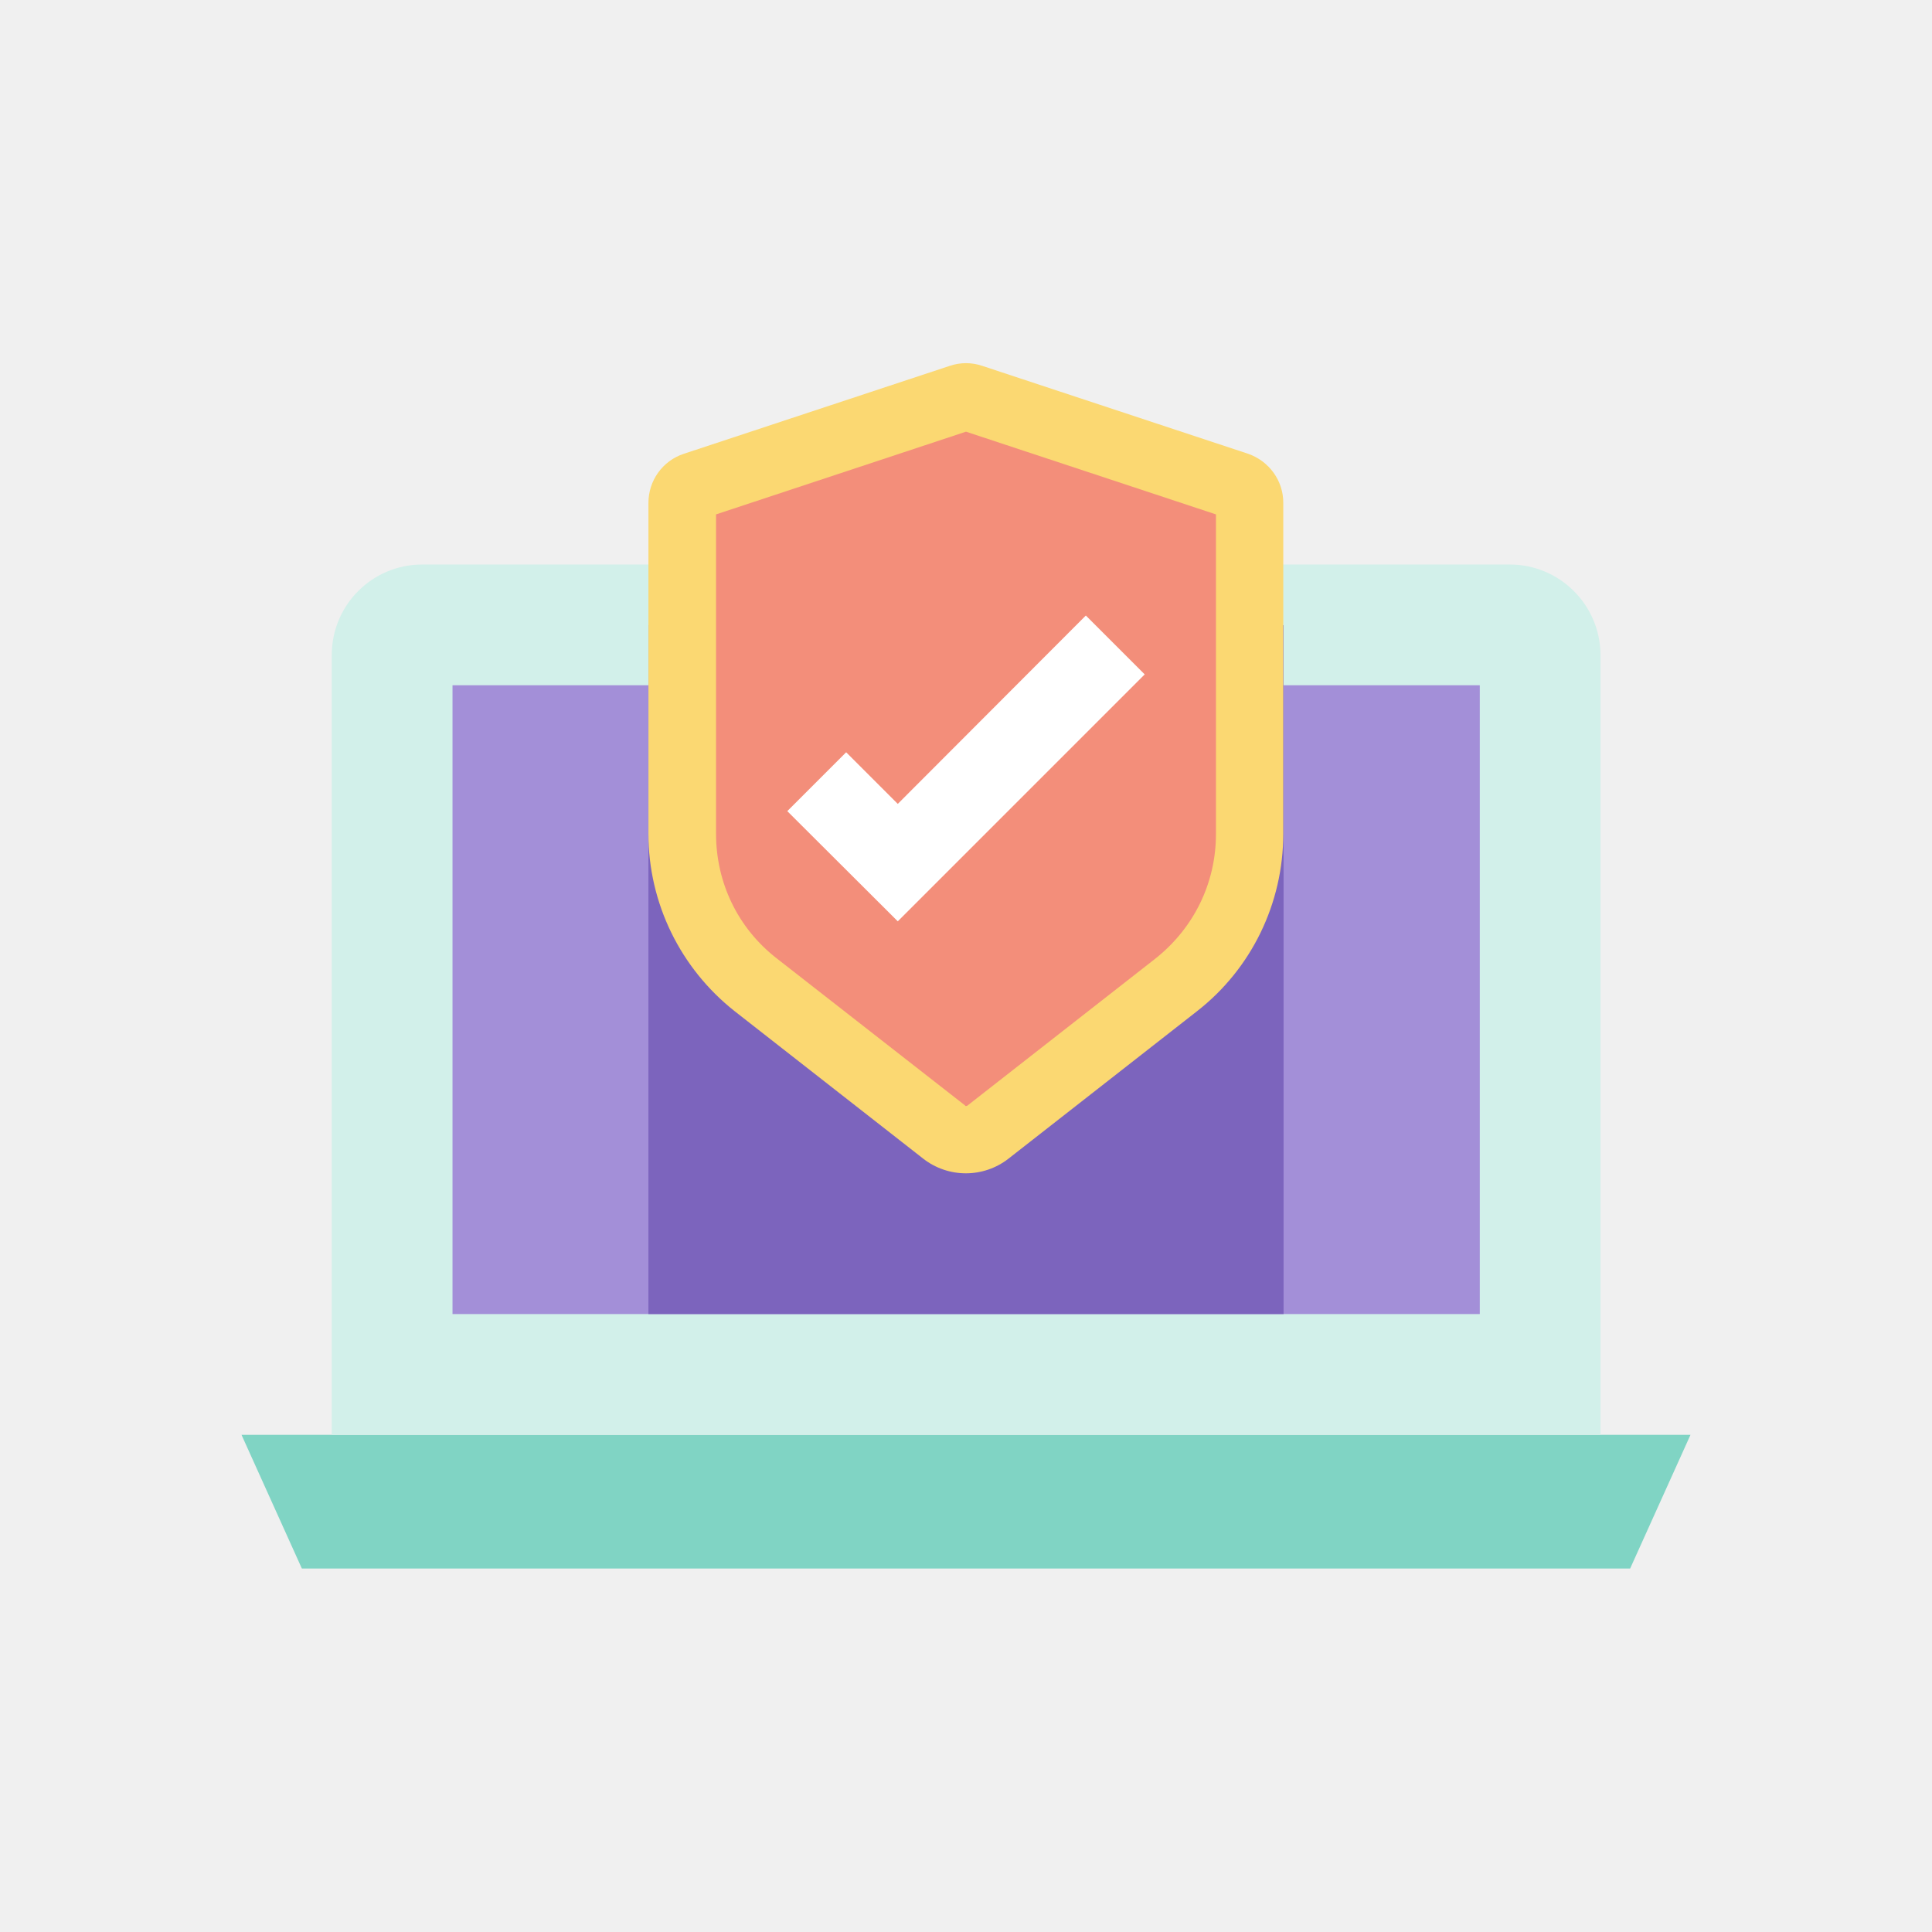
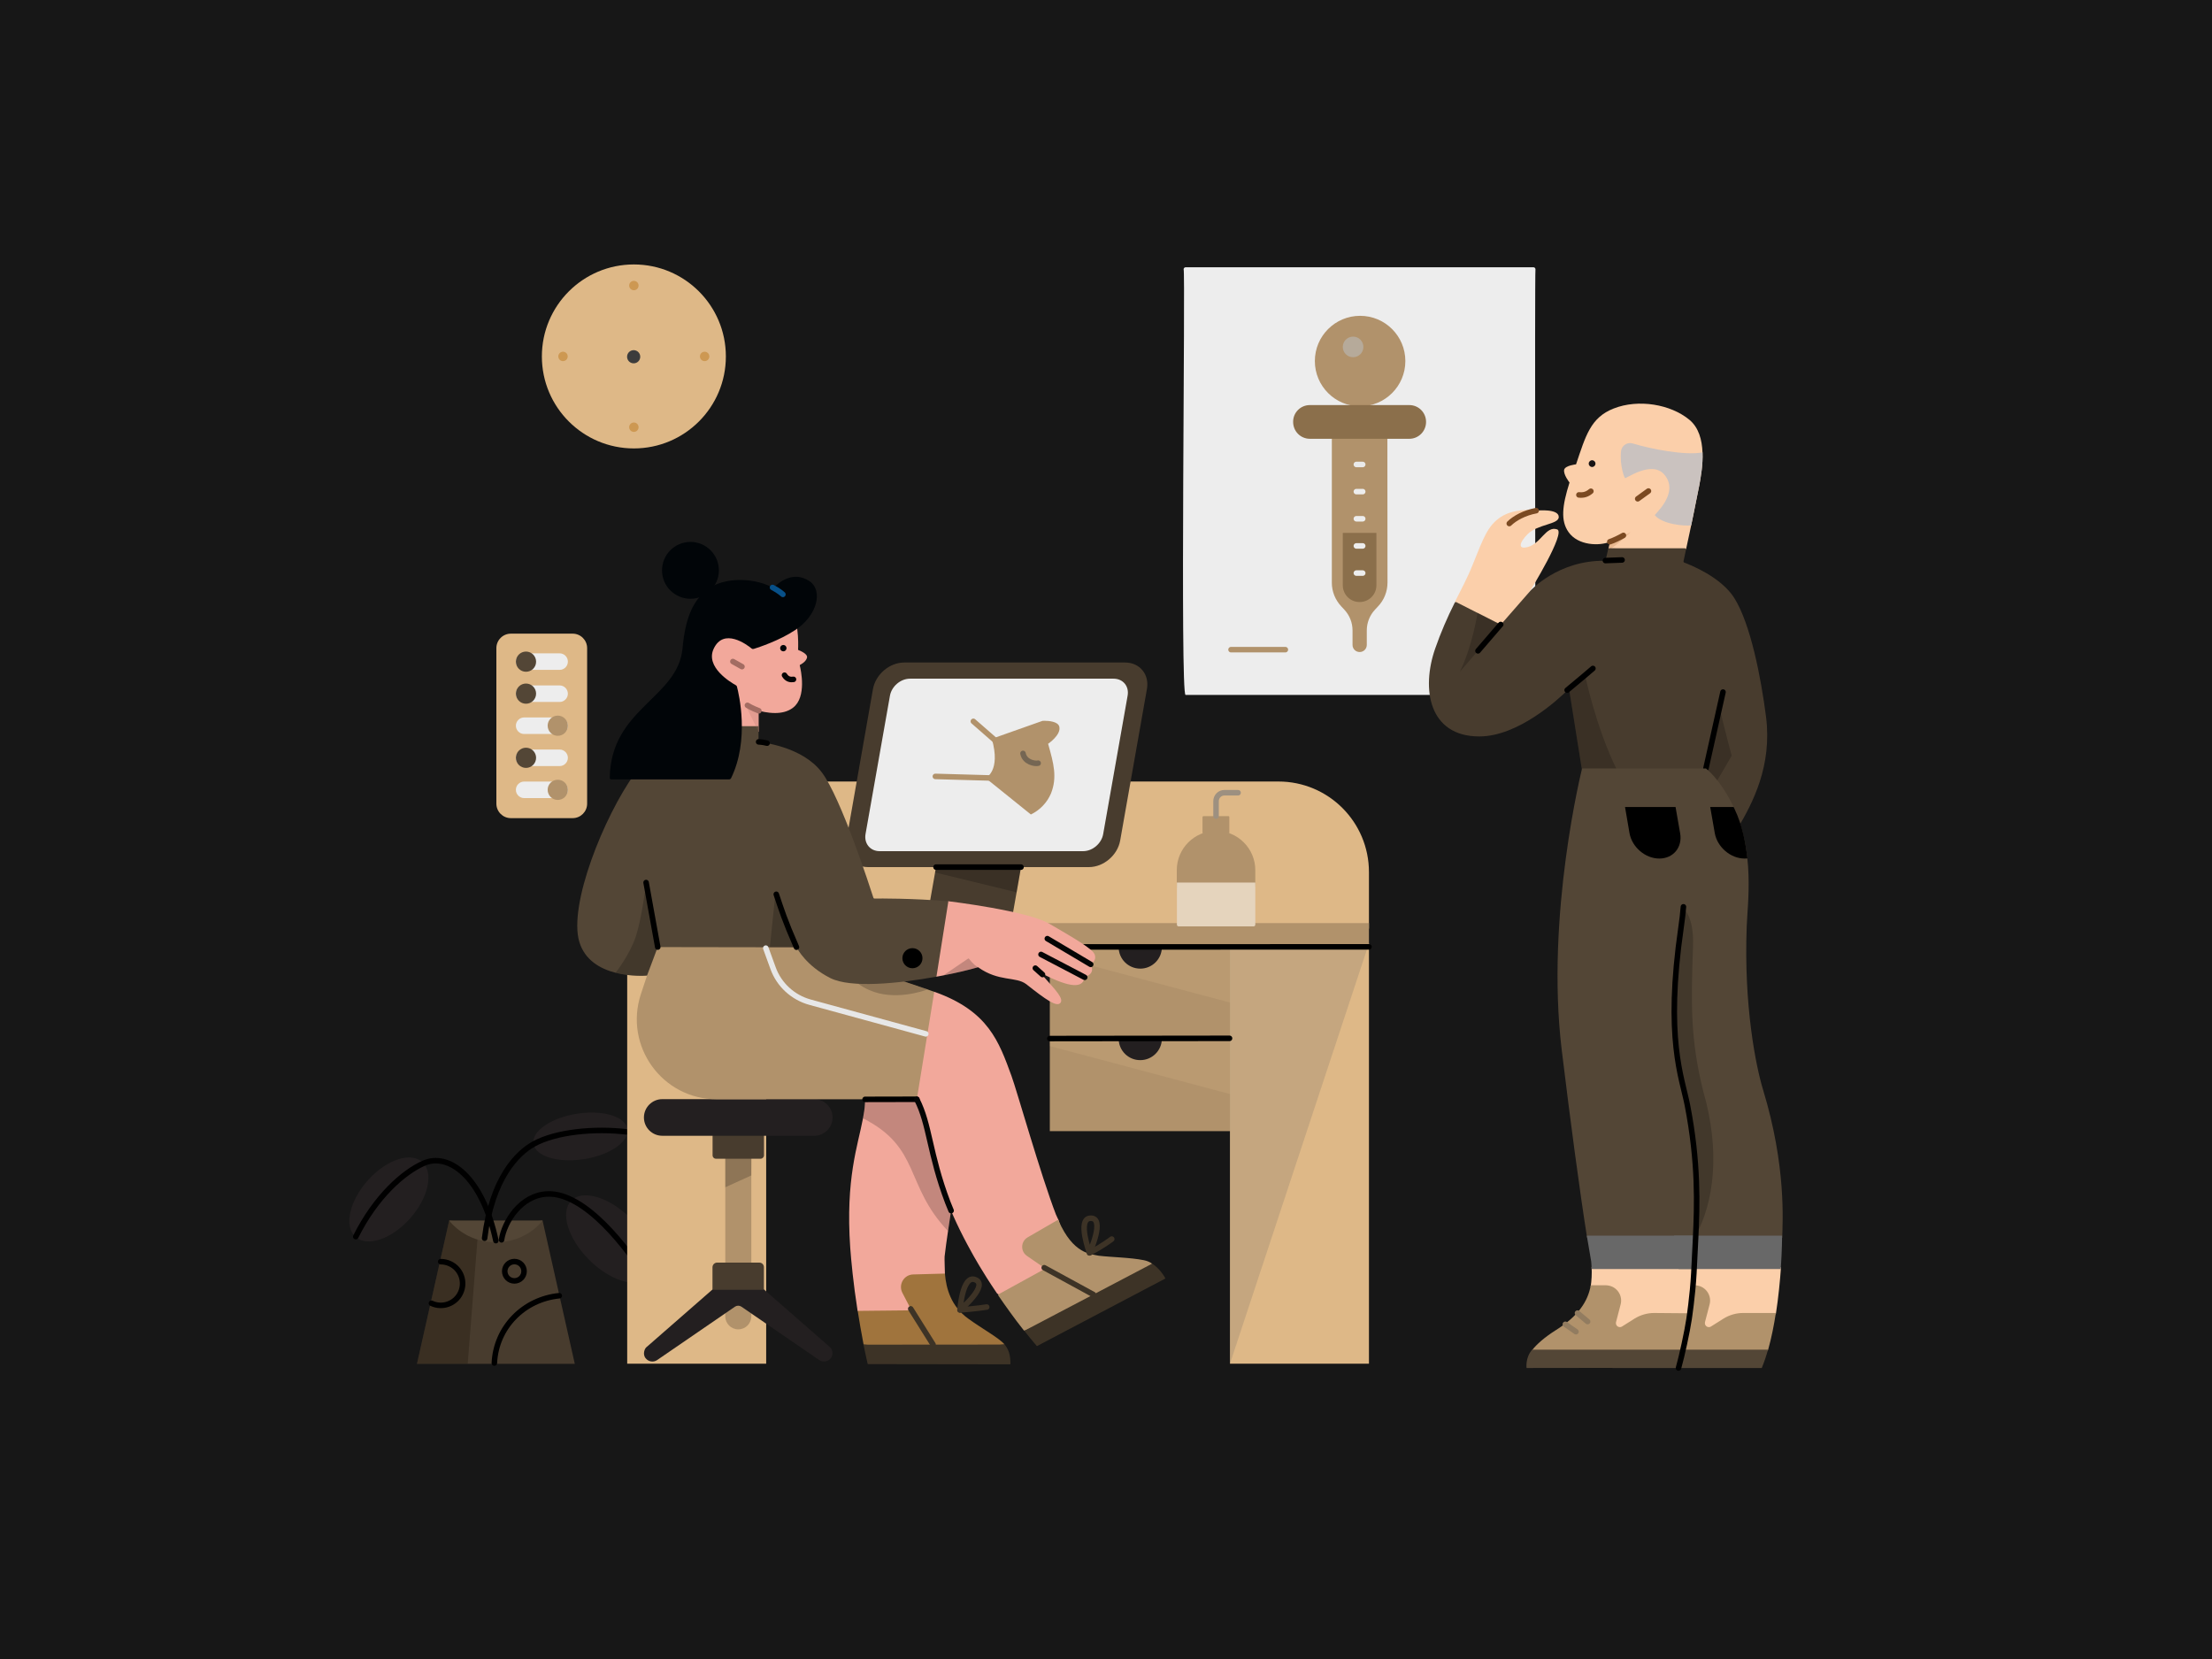
- <svg xmlns="http://www.w3.org/2000/svg" width="800px" height="800px" viewBox="0 0 64 64" id="Layer_1" version="1.1" xml:space="preserve">
-   <style type="text/css">
- 	.st0{fill:#B4E6DD;}
- 	.st1{fill:#80D4C4;}
- 	.st2{fill:#D2F0EA;}
- 	.st3{fill:#FFFFFF;}
- 	.st4{fill:#FBD872;}
- 	.st5{fill:#DB7767;}
- 	.st6{fill:#F38E7A;}
- 	.st7{fill:#F6AF62;}
- 	.st8{fill:#32A48E;}
- 	.st9{fill:#A38FD8;}
- 	.st10{fill:#7C64BD;}
- 	.st11{fill:#EAA157;}
- 	.st12{fill:#9681CF;}
- 	.st13{fill:#F9C46A;}
- 	.st14{fill:#CE6B61;}
- </style>
+ <svg xmlns="http://www.w3.org/2000/svg" height="1200" width="1600" version="1.1">
+   <rect fill="#171717" width="1600" height="1200" />
  <g>
-     <polygon class="st1" points="8,47.53 10,51.96 54,51.96 56,47.53  " />
-     <path class="st2" d="M50.01,18.7H13.99c-1.66,0-3,1.34-3,3v25.83h42.03V21.7C53.01,20.04,51.67,18.7,50.01,18.7z" />
-     <rect class="st9" height="20.83" width="34.03" x="14.99" y="22.7" />
-     <rect class="st10" height="22.82" width="21.04" x="21.48" y="20.71" />
-     <g>
-       <g>
-         <path class="st4" d="M41.34,15.03l-8.8-2.91c-0.35-0.12-0.73-0.12-1.08,0l-8.8,2.91c-0.71,0.23-1.18,0.89-1.18,1.63v10.96     c0,2.3,1.06,4.46,2.86,5.88l6.24,4.88c0.83,0.65,2,0.65,2.83,0l6.24-4.88c1.81-1.41,2.86-3.58,2.86-5.88V16.67     C42.52,15.93,42.04,15.27,41.34,15.03z" />
-         <path class="st6" d="M40.28,17.04v10.59c0,1.62-0.73,3.11-2,4.12l-6.24,4.88L32,36.64c-0.02,0-0.03-0.01-0.03-0.02l-6.25-4.88     c-1.28-1-2-2.5-2-4.12V17.04L32,14.3L40.28,17.04z" />
-       </g>
-       <g>
-         <polygon class="st3" points="29.74,30.52 26.08,26.87 28.03,24.92 29.74,26.63 35.97,20.39 37.92,22.34    " />
-       </g>
-     </g>
+     <path d="M856.15 194.73C857.54 196.12 853.53 502.97 857.54 502.64H1109.25C1109.98 502.64 1110.64 501.99 1110.64 501.25 1110.64 501.25 1110.06 198.49 1110.64 194.73 1110.64 193.99 1109.98 193.33 1109.25 193.33H857.54C856.81 193.33 856.15 193.99 856.15 194.73Z" fill="#ededed" opacity="1" stroke-width="4" stroke="none" />
+     <path d="M983.8 293.9C1001.88 293.9 1016.53 279.25 1016.53 261.17 1016.53 243.09 1001.88 228.44 983.8 228.44 965.73 228.44 951.07 243.09 951.07 261.17 951.07 279.25 965.73 293.9 983.8 293.9Z" fill="#b1926b" opacity="1" stroke-width="4" stroke="none" />
+     <path d="M978.73 258.39C982.84 258.39 986.18 255.06 986.18 250.94 986.18 246.83 982.84 243.5 978.73 243.5 974.61 243.5 971.28 246.83 971.28 250.94 971.28 255.06 974.61 258.39 978.73 258.39Z" fill="#b6aa9a" opacity="1" stroke-width="4" stroke="none" />
+     <path d="M1003.52 304.21H963.35V421.47C963.35 427.85 965.8 433.91 970.14 438.57L972.35 440.95C976.19 445.04 978.32 450.36 978.32 456V466.48C978.32 469.34 980.61 471.63 983.48 471.63 986.34 471.63 988.63 469.34 988.63 466.48V456C988.63 450.44 990.76 445.04 994.6 440.95L996.81 438.57C1001.15 433.99 1003.61 427.85 1003.61 421.47L1003.52 304.21Z" fill="#b1926b" opacity="1" stroke-width="4" stroke="none" />
+     <path d="M971.28 423.35V385.47H995.59V423.35C995.59 430.06 990.19 435.46 983.48 435.46 976.68 435.54 971.28 430.06 971.28 423.35Z" fill="#8b6f4b" opacity="1" stroke-width="4" stroke="none" />
+     <path d="M947.47 293H1019.4C1026.11 293 1031.51 298.4 1031.51 305.19 1031.51 311.9 1026.11 317.39 1019.4 317.39H947.47C940.76 317.39 935.36 311.98 935.36 305.19 935.28 298.4 940.76 293 947.47 293Z" fill="#8b6f4b" opacity="1" stroke-width="4" stroke="none" />
+     <path d="M981.1 335.96H985.69" stroke="#eaeaea" stroke-width="4" stroke-linecap="round" stroke-linejoin="round" opacity="1" fill="none" />
+     <path d="M981.1 355.6H985.69" stroke="#ededed" stroke-width="4" stroke-linecap="round" stroke-linejoin="round" opacity="1" fill="none" />
+     <path d="M981.1 375.24H985.69" stroke="#ededed" stroke-width="4" stroke-linecap="round" stroke-linejoin="round" opacity="1" fill="none" />
+     <path d="M981.1 394.88H985.69" stroke="#ededed" stroke-width="4" stroke-linecap="round" stroke-linejoin="round" opacity="1" fill="none" />
+     <path d="M981.1 414.52H985.69" stroke="#ededed" stroke-width="4" stroke-linecap="round" stroke-linejoin="round" opacity="1" fill="none" />
+     <path d="M890.44 469.91H929.72" stroke="#b1926b" stroke-width="4" stroke-linecap="round" stroke-linejoin="round" opacity="1" fill="none" />
+   </g>
+   <g>
+     <path d="M301.61 986.49L324.91 882.89 324.96 882.83 357.58 886.73 392.4 882.83C392.4 882.83 392.46 882.83 392.46 882.89L415.76 986.49H301.61Z" fill="#483c2e" opacity="1" stroke-width="4" stroke="none" />
+     <path d="M301.61 986.49L324.91 882.89 324.96 882.83H346.45L338.3 986.49H301.61Z" fill="#171006" opacity="0.3" stroke-width="4" stroke="none" />
+     <path d="M358.68 898.56C337.08 898.56 325.9 884.23 324.96 882.95 324.96 882.89 324.96 882.83 325.02 882.83H392.34C392.4 882.83 392.4 882.89 392.4 882.95 391.47 884.23 380.29 898.56 358.68 898.56Z" fill="#534636" opacity="1" stroke-width="4" stroke="none" />
+     <path d="M411.8 839.27C397.41 839.27 387.04 834.5 385.88 827.33 385.18 822.97 388.09 818.25 394.03 814.17 399.97 810.04 408.24 807.01 417.27 805.61 420.88 805.03 424.43 804.74 427.93 804.74 442.31 804.74 452.68 809.51 453.84 816.68 455.24 825.7 441.2 835.49 422.45 838.46 418.84 838.98 415.23 839.27 411.8 839.27Z" fill="#231f20" opacity="1" stroke-width="4" stroke="none" />
+     <path d="M458.44 927.79C448.72 927.79 436.31 921.44 426.06 911.19 410.75 895.88 404.98 876.66 413.25 868.39 415.76 865.89 419.37 864.61 423.68 864.61 433.4 864.61 445.81 870.95 456.05 881.2 471.37 896.52 477.14 915.74 468.87 924.01 466.42 926.51 462.81 927.79 458.44 927.79Z" fill="#231f20" opacity="1" stroke-width="4" stroke="none" />
+     <path d="M266.67 897.97C262.83 897.97 259.62 896.87 257.18 894.71 248.68 887.2 252.64 868.86 265.91 853.95 275.06 843.64 286.59 837.23 295.9 837.23 299.75 837.23 302.95 838.34 305.4 840.5 313.9 848.01 309.94 866.35 296.66 881.26 287.52 891.57 275.99 897.97 266.67 897.97Z" fill="#231f20" opacity="1" stroke-width="4" stroke="none" />
+     <path d="M257.35 894.48C271.91 865.36 291.77 848.01 306.27 841.49 324.32 833.33 348.78 850.8 358.68 897.39" stroke="#000000" stroke-width="4" stroke-linecap="round" stroke-linejoin="round" opacity="1" fill="none" />
+     <path d="M453.61 818.77C429.73 815.86 401.78 818.77 386.05 827.51 374.41 833.97 355.95 851.85 350.53 895.65" stroke="#000000" stroke-width="4" stroke-linecap="round" stroke-linejoin="round" opacity="1" fill="none" />
+     <path d="M362.76 896.81C364.8 883.71 376.68 864.43 395.95 863.62 423.33 862.45 454.19 903.22 467.59 924.76" stroke="#000000" stroke-width="4" stroke-linecap="round" stroke-linejoin="round" opacity="1" fill="none" />
+     <path d="M404.52 937.23C378.78 939.79 358.8 960.11 357.58 985.91" stroke="#000000" stroke-width="4" stroke-linecap="round" stroke-linejoin="round" opacity="1" fill="none" />
+     <path d="M312.09 942.7C319.96 946.43 329.45 943.05 333.12 935.13 336.84 927.27 333.47 917.77 325.55 914.11 323.45 913.12 321.12 912.59 318.79 912.59" stroke="#000000" stroke-width="4" stroke-linecap="round" stroke-linejoin="round" opacity="1" fill="none" />
+     <path d="M372.08 926.51C375.94 926.51 379.07 923.38 379.07 919.52 379.07 915.66 375.94 912.53 372.08 912.53 368.22 912.53 365.09 915.66 365.09 919.52 365.09 923.38 368.22 926.51 372.08 926.51Z" stroke="#000000" stroke-width="4" stroke-linecap="round" stroke-linejoin="round" opacity="1" fill="none" />
+   </g>
+   <g>
+     <path d="M890.14 685.04H759.36V752.01H890.14V685.04Z" fill="#b1926b" opacity="1" stroke-width="4" stroke="none" />
+     <path d="M890.14 751.22H759.36V818.19H890.14V751.22Z" fill="#b1926b" opacity="1" stroke-width="4" stroke="none" />
+     <path d="M759.36 685.04H890.14V725.3L759.36 690.48V685.04Z" fill="#ddb888" opacity="0.2" stroke-width="4" stroke="none" />
+     <path d="M759.36 751.22H890.14V791.48L759.36 756.66V751.22Z" fill="#ddb888" opacity="0.2" stroke-width="4" stroke="none" />
+     <path d="M809.15 751.22H840.43C840.43 759.81 833.42 766.82 824.83 766.82 816.16 766.9 809.15 759.89 809.15 751.22Z" fill="#231f20" opacity="1" stroke-width="4" stroke="none" />
+     <path d="M809.15 685.04H840.43C840.43 693.63 833.42 700.64 824.83 700.64 816.16 700.64 809.15 693.71 809.15 685.04Z" fill="#231f20" opacity="1" stroke-width="4" stroke="none" />
+     <path d="M519.22 565.29H924.73C960.89 565.29 990.2 594.59 990.2 630.83V671.72H453.67V630.83C453.67 594.59 482.98 565.29 519.22 565.29Z" fill="#deb887" opacity="1" stroke-width="4" stroke="none" />
+     <path d="M990.2 682.28H889.67V986.4H990.2V682.28Z" fill="#deb887" opacity="1" stroke-width="4" stroke="none" />
+     <path d="M889.67 682.28H986.18C988.15 682.28 989.57 684.25 988.94 686.14L889.9 985.69C889.83 985.84 889.67 985.76 889.67 985.69V682.28Z" fill="#5e5e5e" opacity="0.2" stroke-width="4" stroke="none" />
+     <path d="M554.2 682.28H453.67V986.4H554.2V682.28Z" fill="#deb887" opacity="1" stroke-width="4" stroke="none" />
+     <path d="M990.2 667.71H453.67V685.04H990.2V667.71Z" fill="#b1926b" opacity="1" stroke-width="4" stroke="none" />
+     <path d="M759.36 751.22L889.35 751.06" stroke="#000000" stroke-width="4" stroke-linecap="round" stroke-linejoin="round" opacity="1" fill="none" />
+     <path d="M453.67 685.04L990.2 684.88" stroke="#000000" stroke-width="4" stroke-linecap="round" stroke-linejoin="round" opacity="1" fill="none" />
+   </g>
+   <g>
+     <path d="M1228.98 351.77C1231.35 339.34 1235.57 314.86 1221.96 303.62 1208.35 292.38 1185.05 288.45 1167.22 295.48 1150.43 302.06 1146.95 315.3 1140 335.87 1140 335.87 1132.23 336.68 1131.42 339.71 1130.61 343.12 1135.27 349.03 1135.27 349.03 1129.87 366.12 1128.83 376.7 1134.53 384.83 1141.48 394.75 1156.86 395.04 1164.63 391.86L1163.45 396.74 1219.59 397.19C1222.55 383.87 1227.36 360.35 1228.98 351.77Z" fill="#fbcfaa" opacity="1" stroke-width="4" stroke="none" />
+     <path d="M1164.63 391.86C1164.63 391.86 1172.99 388.61 1179.42 384.91 1171.58 392.9 1163 398.37 1163 398.37L1164.63 391.86Z" fill="#9e5e28" opacity="0.2" stroke-width="4" stroke="none" />
+     <path d="M1175.69 345.73C1175.21 347.04 1171.36 336.31 1172.55 326.4 1172.55 326.03 1172.62 325.59 1172.77 325.22 1173.88 321.67 1177.5 319.74 1181.05 320.78 1194.22 324.77 1218.92 329.65 1231.5 327.21 1231.87 336.09 1230.31 344.37 1229.28 350.37 1228.17 356.13 1225.65 368.64 1223.29 380.03 1217.96 380.62 1202.58 379.21 1197.01 372.73 1195.99 372.48 1215.37 356.8 1203.83 343.26 1194.59 332.47 1175.21 347.04 1175.55 345.73Z" fill="#cac2bf" opacity="1" stroke-width="4" stroke="none" />
+     <path d="M1192.37 355.17L1184.6 360.79" stroke="#7b4a22" stroke-width="4" stroke-linecap="round" stroke-linejoin="round" opacity="1" fill="none" />
+     <path d="M1142.07 357.98C1145.55 358.35 1148.06 357.54 1150.73 355.32" stroke="#7b4a22" stroke-width="4" stroke-linecap="round" stroke-linejoin="round" opacity="1" fill="none" />
+     <path d="M1151.61 337.79C1150.27 337.79 1149.17 336.7 1149.17 335.35 1149.17 334 1150.27 332.91 1151.61 332.91 1152.96 332.91 1154.05 334 1154.05 335.35 1154.05 336.7 1152.96 337.79 1151.61 337.79Z" fill="#171314" opacity="1" stroke-width="4" stroke="none" />
+     <path d="M1164.41 391.86C1167.22 390.97 1171.66 388.75 1174.25 387.27" stroke="#7b4a22" stroke-width="4" stroke-linecap="round" stroke-linejoin="round" opacity="1" fill="none" />
+     <path d="M1126.32 382.91C1118.18 380.17 1114.7 393.19 1104.94 395.71 1097.54 397.63 1099.1 392.23 1104.94 386.39 1112.34 378.99 1127.5 379.43 1127.5 373.96 1127.5 367.75 1111.97 369.3 1111.97 369.3 1106.57 368.56 1094.51 368.12 1085.56 373.96 1076.24 380.1 1073.13 388.75 1065.37 408.13 1061.52 417.82 1057.01 426.18 1052.42 435.28L1087.19 455.18 1106.94 427.14C1106.86 427.29 1132.9 385.06 1126.32 382.91Z" fill="#fbcfaa" opacity="1" stroke-width="4" stroke="none" />
+     <path d="M1277.43 518.49C1273.73 489.79 1266.19 451.26 1254.5 432.62 1245.03 417.45 1222.7 408.58 1218.33 406.95 1217.89 406.8 1217.67 406.36 1217.74 405.91 1218.04 404.58 1218.63 401.62 1219.51 397.7 1219.66 397.11 1219.22 396.59 1218.63 396.59H1164.11C1163.67 396.59 1163.3 396.89 1163.23 397.33L1161.45 404.88C1161.38 405.32 1161.01 405.62 1160.56 405.62 1126.83 405.25 1106.94 427.36 1106.94 427.36L1086 451.33C1085.71 451.63 1085.26 451.77 1084.89 451.55L1053.46 435.58C1053.01 435.35 1052.42 435.5 1052.2 436.02 1046.8 446.74 1042.07 457.77 1038.15 469.01 1027.87 498.3 1033.49 532.69 1070.03 532.69 1098.21 532.69 1127.28 505.7 1133.64 499.41 1134.16 498.89 1135.04 499.19 1135.19 499.93L1144.36 557.32C1144.44 557.77 1144.81 558.14 1145.25 558.14L1233.35 557.4C1233.72 557.4 1234.01 557.62 1234.16 557.92L1255.31 599.04C1255.61 599.71 1256.57 599.71 1256.94 599.12 1267.89 580.55 1281.87 554 1277.43 518.49Z" fill="#483c2e" opacity="1" stroke-width="4" stroke="none" />
+     <path d="M1243.78 512.06C1243.78 512.06 1249.77 536.69 1252.58 546.6 1243.78 562.06 1234.6 576.93 1234.6 576.93L1234.01 557.47 1243.78 512.06Z" fill="#000000" opacity="0.2" stroke-width="4" stroke="none" />
+     <path d="M1146.58 488.61C1146.58 488.61 1154.42 526.55 1169.73 557.25L1144.44 557.47 1134.82 497.93 1146.58 488.61Z" fill="#000000" opacity="0.2" stroke-width="4" stroke="none" />
+     <path d="M1068.77 443.19L1085.49 451.7 1055.97 485.87C1065.22 466.94 1068.77 443.19 1068.77 443.19Z" fill="#000000" opacity="0.2" stroke-width="4" stroke="none" />
+     <path d="M1133.56 499.19C1142.15 492.16 1152.2 483.51 1152.2 483.51" stroke="#000000" stroke-width="4" stroke-linecap="round" stroke-linejoin="round" opacity="1" fill="none" />
+     <path d="M1085.49 451.7L1069.07 470.78" stroke="#000000" stroke-width="4" stroke-linecap="round" stroke-linejoin="round" opacity="1" fill="none" />
+     <path d="M1111.15 369.37C1102.65 370.93 1095.62 374.85 1091.7 378.69" stroke="#7b4a22" stroke-width="4" stroke-linecap="round" stroke-linejoin="round" opacity="1" fill="none" />
+     <path d="M1161.23 405.47L1173.29 405.03" stroke="#000000" stroke-width="4" stroke-linecap="round" stroke-linejoin="round" opacity="1" fill="none" />
+     <path d="M1246.29 500.59L1233.94 555.85" stroke="#000000" stroke-width="4" stroke-linecap="round" stroke-linejoin="round" opacity="1" fill="none" />
+     <path d="M1231.28 968.29L1284.53 950.46C1286.38 938.55 1287.56 926.27 1288.23 916.66L1214.34 916.36C1214.63 920.8 1214.41 926.05 1213.75 930.41L1231.28 968.29Z" fill="#fbcfaa" opacity="1" stroke-width="4" stroke="none" />
+     <path d="M1284.53 949.72H1260.86C1255.83 949.72 1250.95 951.13 1246.66 953.79L1237.64 959.48C1236.31 960.37 1234.46 959.93 1233.64 958.6 1233.2 957.93 1233.12 957.12 1233.27 956.3L1236.6 943.51C1238.15 937.59 1234.53 931.52 1228.61 930.04 1227.72 929.82 1226.84 929.67 1225.88 929.67H1213.45C1211.38 941.36 1204.43 952.01 1187.93 962.29 1179.65 967.55 1174.39 972.35 1171.14 976.42L1172.1 977.75H1277.87L1278.91 976.42C1281.35 967.77 1283.13 958.67 1284.53 949.72Z" fill="#b1926b" opacity="1" stroke-width="4" stroke="none" />
+     <path d="M1171.36 976.27C1164.93 984.34 1166.33 989.51 1166.33 989.51H1274.32C1276.1 985.22 1277.58 980.79 1278.84 976.27H1171.36Z" fill="#534636" opacity="1" stroke-width="4" stroke="none" />
+     <path d="M1151.24 916.43C1151.54 920.87 1151.24 926.42 1150.58 930.71L1167.29 965.4 1222.33 950.46C1224.17 938.55 1224.69 926.86 1225.36 917.17L1151.46 916.36 1151.24 916.43Z" fill="#fbcfaa" opacity="1" stroke-width="4" stroke="none" />
+     <path d="M1144.36 555.85H1192.66 1193.48 1233.94C1233.94 555.85 1244.29 563.46 1253.84 583.44 1269.37 615.98 1264.12 652.67 1263.45 669.98 1261.23 727.67 1270.11 771.31 1275.29 788.32 1292.15 843.73 1289.41 883.74 1289.12 895.35H1210.93V895.28H1147.99C1142.51 860.81 1135.93 811.11 1129.64 759.48 1117.81 661.84 1144.36 555.85 1144.36 555.85Z" fill="#534636" opacity="1" stroke-width="4" stroke="none" />
+     <path d="M1289.04 893.8H1210.93C1212.27 902.16 1213.23 908.67 1213.75 912.44 1213.97 914.29 1214.11 916.06 1214.26 917.91H1288.08C1289.04 903.71 1289.04 893.8 1289.04 893.8Z" fill="#686868" opacity="1" stroke-width="4" stroke="none" />
+     <path d="M1217.3 656.81C1217.3 656.81 1225.43 662.14 1224.62 684.25 1223.21 725.3 1222.47 751.19 1232.09 789.66 1244.44 832.63 1239.86 869.32 1226.54 893.8 1227.65 873.9 1227.65 851.12 1225.36 825.97 1222.47 794.24 1211.38 768.28 1210.42 743.72 1209.31 714.73 1215 685.81 1217.3 656.81Z" fill="#000000" opacity="0.2" stroke-width="4" stroke="none" />
+     <path d="M1253.98 583.73C1254.21 584.25 1254.5 584.77 1254.72 585.28 1260.34 597.05 1262.56 609.18 1263.97 620.94 1263.23 621.01 1262.56 621.01 1261.9 621.01 1251.84 621.01 1242.22 612.8 1240.37 602.74L1237.04 583.73H1253.32 1253.98Z" fill="#000000" opacity="1" stroke-width="4" stroke="none" />
+     <path d="M1222.62 949.94L1196.51 949.72C1191.48 949.72 1186.6 951.13 1182.31 953.79L1173.29 959.48C1171.95 960.37 1170.1 959.93 1169.29 958.6 1168.85 957.93 1168.77 957.12 1168.92 956.3L1172.25 943.51C1173.8 937.59 1170.18 931.52 1164.26 930.04 1163.37 929.82 1162.49 929.67 1161.52 929.67H1150.65C1148.58 941.36 1141.63 952.01 1125.13 962.29 1116.85 967.55 1111.6 972.35 1108.34 976.42V978.79L1216.7 979.38 1217.3 976.72C1219.96 968.14 1221.36 958.89 1222.62 949.94Z" fill="#b1926b" opacity="1" stroke-width="4" stroke="none" />
+     <path d="M1175.43 583.73H1211.97L1215.3 602.74C1217.07 612.87 1210.34 621.01 1200.21 621.01 1190.08 621.01 1180.53 612.8 1178.68 602.74L1175.43 583.73Z" fill="#000000" opacity="1" stroke-width="4" stroke="none" />
+     <path d="M1141.04 949.79L1148.36 955.93" stroke="#927c60" stroke-width="4" stroke-linecap="round" stroke-linejoin="round" opacity="1" fill="none" />
+     <path d="M1132.25 957.89L1139.93 963.26" stroke="#927c60" stroke-width="4" stroke-linecap="round" stroke-linejoin="round" opacity="1" fill="none" />
+     <path d="M1108.27 976.27C1103.16 981.97 1104.2 989.51 1104.2 989.51L1213.23 989.37C1215 985.08 1216.7 980.79 1217.96 976.27H1108.27Z" fill="#534636" opacity="1" stroke-width="4" stroke="none" />
+     <path d="M1226.54 893.8H1147.77C1149.1 902.16 1150.43 908.67 1150.95 912.44 1151.17 914.29 1151.17 916.06 1151.32 917.91H1225.36C1226.25 903.71 1226.54 893.8 1226.54 893.8Z" fill="#686868" opacity="1" stroke-width="4" stroke="none" />
+     <path d="M1217.67 655.92C1217.3 660.66 1216.7 665.61 1215.96 670.72 1204.28 751.34 1216.63 779.3 1220.55 799.42 1228.69 841.58 1227.58 871.61 1226.47 895.8L1225.21 920.95C1224.32 937.37 1221.73 954.23 1221.73 954.23 1220.4 963.18 1216.56 980.86 1214.11 989.51" stroke="#000000" stroke-width="4" stroke-linecap="round" stroke-linejoin="round" opacity="1" fill="none" />
+   </g>
+   <g>
+     <path d="M669.92 667.73H731.39L735.34 645.42 739.29 622.95H677.81L676.37 631.08 669.92 667.73Z" fill="#483c2e" opacity="1" stroke-width="4" stroke="none" />
+     <path d="M735.34 645.42L739.29 622.95H677.81L676.37 631.08 735.34 645.42Z" fill="#000000" opacity="0.2" stroke-width="4" stroke="none" />
+     <path d="M627.95 627.2H787.63C798.26 627.2 808.35 618.63 810.25 608L829.6 498.41C831.5 487.78 824.37 479.21 813.82 479.21H654.06C643.43 479.21 633.34 487.78 631.44 498.41L612.16 608.08C610.26 618.63 617.32 627.2 627.95 627.2Z" fill="#483c2e" opacity="1" stroke-width="4" stroke="none" />
+     <path d="M636.22 615.67H783.46C790.29 615.67 796.74 610.13 797.95 603.37L815.64 503.19C816.85 496.36 812.3 490.9 805.47 490.9H658.23C651.4 490.9 644.95 496.44 643.73 503.19L626.05 603.37C624.91 610.13 629.47 615.67 636.22 615.67Z" fill="#ededed" opacity="1" stroke-width="4" stroke="none" />
+     <path d="M677.05 627.2H738.53" stroke="#000000" stroke-width="4" stroke-linecap="round" stroke-linejoin="round" opacity="1" fill="none" />
+   </g>
+   <g>
+     <path d="M704.06 521.77L720.09 535.77" stroke="#b1926b" stroke-width="4" stroke-linecap="round" stroke-linejoin="round" opacity="1" fill="none" />
+     <path d="M676.57 561.6L716.31 562.72" stroke="#b1926b" stroke-width="4" stroke-linecap="round" stroke-linejoin="round" opacity="1" fill="none" />
+     <path d="M712.89 562.75C713.01 562.65 724.13 557.89 717.41 534.38L754.05 521.42C754.06 521.39 754.56 521.36 755.34 521.36 758.29 521.36 765.25 521.78 766.22 525.6 767.71 531.51 758.2 537.95 758.11 538.02L758.41 539.01C762.03 551.97 764.89 562.21 760.18 573.99 757.33 580.62 752.18 585.99 745.68 589.12L745.66 589.13 712.89 562.75Z" fill="#b1926b" opacity="1" stroke-width="4" stroke="none" />
+     <path d="M750.92 552.02C748.64 552.63 741.18 551.38 739.96 544.98" stroke="#756653" stroke-width="4" stroke-linecap="round" opacity="1" fill="none" />
+   </g>
+   <g>
+     <path d="M369.51 458.34H414.22C419.99 458.34 424.69 463.04 424.69 468.81V581.31C424.69 587.08 419.99 591.78 414.22 591.78H369.51C363.74 591.78 359.04 587.08 359.04 581.31V468.81C359.04 463.04 363.74 458.34 369.51 458.34Z" fill="#deb887" opacity="1" stroke-width="4" stroke="none" />
+     <path d="M404.78 484.54H379.13C375.84 484.54 373.15 481.85 373.15 478.56 373.15 475.27 375.84 472.57 379.13 472.57H404.78C408.07 472.57 410.76 475.27 410.76 478.56 410.76 481.89 408.07 484.54 404.78 484.54Z" fill="#ededed" opacity="1" stroke-width="4" stroke="none" />
+     <path d="M380.46 485.91C376.4 485.91 373.15 482.62 373.15 478.6 373.15 474.54 376.44 471.29 380.46 471.29 384.52 471.29 387.77 474.58 387.77 478.6 387.81 482.62 384.52 485.91 380.46 485.91Z" fill="#534636" opacity="1" stroke-width="4" stroke="none" />
+     <path d="M379.13 518.95H404.78C408.07 518.95 410.76 521.64 410.76 524.93 410.76 528.22 408.07 530.92 404.78 530.92H379.13C375.84 530.92 373.15 528.22 373.15 524.93 373.15 521.64 375.84 518.95 379.13 518.95Z" fill="#ededed" opacity="1" stroke-width="4" stroke="none" />
+     <path d="M403.45 517.62C407.51 517.62 410.76 520.92 410.76 524.93 410.76 528.99 407.47 532.24 403.45 532.24 399.39 532.24 396.14 528.95 396.14 524.93 396.1 520.92 399.39 517.62 403.45 517.62Z" fill="#b1926b" opacity="1" stroke-width="4" stroke="none" />
+     <path d="M379.13 565.32H404.78C408.07 565.32 410.76 568.02 410.76 571.31 410.76 574.6 408.07 577.29 404.78 577.29H379.13C375.84 577.29 373.15 574.6 373.15 571.31 373.15 568.02 375.84 565.32 379.13 565.32Z" fill="#ededed" opacity="1" stroke-width="4" stroke="none" />
+     <path d="M403.45 564C407.51 564 410.76 567.29 410.76 571.31 410.76 575.37 407.47 578.62 403.45 578.62 399.39 578.62 396.14 575.33 396.14 571.31 396.1 567.29 399.39 564 403.45 564Z" fill="#b1926b" opacity="1" stroke-width="4" stroke="none" />
+     <path d="M379.13 495.78H404.78C408.07 495.78 410.76 498.48 410.76 501.77 410.76 505.06 408.07 507.75 404.78 507.75H379.13C375.84 507.75 373.15 505.06 373.15 501.77 373.15 498.48 375.84 495.78 379.13 495.78Z" fill="#ededed" opacity="1" stroke-width="4" stroke="none" />
+     <path d="M380.46 494.42C384.52 494.42 387.77 497.71 387.77 501.72 387.77 505.78 384.47 509.03 380.46 509.03 376.4 509.03 373.15 505.74 373.15 501.72 373.15 497.71 376.44 494.42 380.46 494.42Z" fill="#534636" opacity="1" stroke-width="4" stroke="none" />
+     <path d="M379.13 542.16H404.78C408.07 542.16 410.76 544.85 410.76 548.14 410.76 551.43 408.07 554.13 404.78 554.13H379.13C375.84 554.13 373.15 551.43 373.15 548.14 373.15 544.85 375.84 542.16 379.13 542.16Z" fill="#ededed" opacity="1" stroke-width="4" stroke="none" />
+     <path d="M380.46 540.83C384.52 540.83 387.77 544.12 387.77 548.14 387.77 552.2 384.47 555.45 380.46 555.45 376.4 555.45 373.15 552.16 373.15 548.14 373.15 544.08 376.44 540.83 380.46 540.83Z" fill="#534636" opacity="1" stroke-width="4" stroke="none" />
+   </g>
+   <g>
+     <path d="M534.03 816.17C539.23 816.17 543.52 820.38 543.52 825.58L543.44 850.22V952.14C543.44 957.35 539.23 961.56 534.03 961.56 528.82 961.56 524.62 957.35 524.62 952.14V825.58C524.54 820.38 528.75 816.17 534.03 816.17Z" fill="#b1926b" opacity="1" stroke-width="4" stroke="none" />
+     <path d="M534.03 816.17C528.75 816.17 524.54 820.38 524.62 825.58V858.79L543.44 850.22 543.52 825.58C543.44 820.38 539.23 816.17 534.03 816.17Z" fill="#000000" opacity="0.2" stroke-width="4" stroke="none" />
+     <path d="M600.06 974.18C598.76 973.03 534.56 916.95 534.56 916.95H533.42C533.42 916.95 469.22 973.03 467.91 974.18 466.31 975.1 464.55 979.61 467.07 982.52 469.06 984.97 472.58 985.58 475.26 983.82 475.41 983.75 510.54 959.64 531.58 945.18 533.03 944.19 534.87 944.19 536.32 945.18 557.37 959.64 592.57 983.75 592.64 983.82 595.4 985.58 598.99 984.89 600.83 982.52 603.43 979.54 601.67 975.1 600.06 974.18Z" fill="#231f20" opacity="1" stroke-width="4" stroke="none" />
+     <path d="M518.72 913.27H549.26C551.09 913.27 552.55 914.73 552.55 916.56V932.94H515.36V916.56C515.43 914.73 516.89 913.27 518.72 913.27Z" fill="#483c2e" opacity="1" stroke-width="4" stroke="none" />
+     <path d="M515.43 810.2H552.62V835.68C552.62 836.98 551.55 838.13 550.17 838.13H517.81C516.5 838.13 515.43 837.06 515.43 835.68V810.2Z" fill="#483c2e" opacity="1" stroke-width="4" stroke="none" />
+     <path d="M479.01 795.05H588.97C596.31 795.05 602.21 801.02 602.21 808.29 602.21 815.63 596.24 821.53 588.97 821.53H479.01C471.66 821.53 465.77 815.56 465.77 808.29 465.77 801.02 471.74 795.05 479.01 795.05Z" fill="#231f20" opacity="1" stroke-width="4" stroke="none" />
+   </g>
+   <g>
+     <path d="M577.66 470.29C577.35 470.22 577.19 469.91 577.27 469.68 577.35 467.97 577.58 461.79 576.65 454.76 575.96 449.42 573.02 444.16 570.39 438.98 560.96 420.82 526.79 417.88 510.86 434.27 503.83 441.54 499.42 447.64 499.42 470.06 499.42 491.63 496.33 525.26 496.1 527.73 496.1 527.81 496.18 527.89 496.25 527.89L548.59 529.36C548.67 529.36 548.74 529.28 548.74 529.2V514.2C548.74 514.13 548.82 514.05 548.9 514.05 549.9 514.36 554.93 515.75 560.65 515.75 565.13 515.75 569.85 514.82 573.64 511.88 583.69 504.15 579.28 484.52 578.51 481.43 578.43 481.19 578.59 480.96 578.74 480.88 579.82 480.34 582.91 478.57 583.69 475.86 584.54 473.15 579.28 470.91 577.66 470.29Z" fill="#f2a89b" opacity="1" stroke-width="4" stroke="none" />
+     <path d="M680.09 932.12L683.49 921.3V921.22C683.49 920.45 683.1 910.01 683.26 908.85 683.88 903.36 684.73 897.33 685.73 890.53 687.43 878.93 689.6 865.25 691.61 849.02 694.47 825.67 698.33 795.13 698.56 793.05 698.56 792.97 698.56 792.97 698.49 792.97L625.28 786.94C625.2 786.94 625.12 787.02 625.2 787.09 626.28 794.67 625.66 801.55 624.2 809.05 620.49 828.76 611.52 852.5 615 902.59 615.69 911.87 617.16 928.02 620.33 948.28 620.33 948.36 620.33 948.36 620.41 948.36L656.28 958.48H656.36L680.09 932.12Z" fill="#f2a89b" opacity="1" stroke-width="4" stroke="none" />
+     <path d="M700.19 953.69C687.97 944.8 684.42 932.28 683.49 921.38 683.49 921.3 683.41 921.22 683.34 921.22L660.53 921.84C653.88 921.99 649.63 929.11 652.72 935.14L658.75 946.73C658.98 947.2 658.67 947.81 658.13 947.81L620.49 948.2C620.41 948.2 620.41 948.2 620.41 948.28 621.64 955.85 622.96 963.89 624.66 972.55L679.16 976.96 726.63 972.47C722.76 967.84 710.86 961.42 700.19 953.69Z" fill="#a0743d" opacity="1" stroke-width="4" stroke="none" />
+     <path d="M624.58 972.63C625.43 976.96 627.13 984.46 627.6 986.47 627.6 986.62 627.75 986.7 627.91 986.7L730.49 986.85C730.72 986.85 730.88 986.7 730.88 986.47 730.88 980.13 729.64 976.19 726.7 972.55 726.7 972.55 726.7 972.55 726.63 972.55L624.58 972.63C624.58 972.55 624.58 972.55 624.58 972.63Z" fill="#3d3326" opacity="1" stroke-width="4" stroke="none" />
+     <path d="M685.73 890.45C687.43 878.86 689.67 865.25 691.61 848.94 694.54 824.74 698.56 792.89 698.56 792.89L625.12 786.86C626.28 794.44 625.59 801.4 624.2 808.89 666.25 830.15 654.19 857.37 685.73 890.45Z" fill="#050505" opacity="0.2" stroke-width="4" stroke="none" />
+     <path d="M765.82 882.8C765.2 881.64 764.58 880.17 763.89 878.7 763.89 878.63 763.81 878.63 763.81 878.55 752.83 850.1 735.44 788.56 731.65 778.28 722.53 753.31 714.95 731.43 676.22 717.52 675.99 717.44 675.68 717.36 675.37 717.36 674.68 717.36 674.14 717.44 673.67 717.6 672.82 717.83 672.13 718.6 671.89 719.53L655.97 791.96C655.66 793.51 656.82 795.06 658.44 795.06L661.69 795.13C662.62 795.13 663.47 795.68 663.93 796.53 675.99 820.03 669.5 846.08 702.58 905.45 703.9 907.85 710.08 919.21 720.98 935.29 721.52 936.06 722.37 936.45 723.3 936.37L755 933.44C755.46 933.36 755.85 933.2 756.23 932.97L773.24 920.99C774.09 920.37 774.48 919.37 774.25 918.36 773.01 912.25 768.68 890.99 765.82 883.03 765.9 883.03 765.82 882.95 765.82 882.8Z" fill="#f2a89b" opacity="1" stroke-width="4" stroke="none" />
+     <path d="M827.51 911.56C817.69 909.55 803.78 909.39 794.89 908.31 794.89 908.31 794.89 908.31 794.81 908.31 788.78 907 776.33 907.07 765.67 882.95 765.51 882.57 765.05 882.41 764.66 882.65L743.32 895.01C738.3 897.95 737.99 905.06 742.78 908.39L755.23 916.97C755.69 917.28 755.62 917.9 755.15 918.13L722.37 936.14C721.99 936.37 721.91 936.84 722.14 937.15 727.32 944.64 733.35 953.23 740.46 962.19 740.7 962.43 741.01 962.58 741.31 962.43L791.8 942.71C791.87 942.71 791.87 942.63 791.95 942.63L833.31 914.26V914.03C831.61 912.79 829.68 912.02 827.51 911.56Z" fill="#b1926b" opacity="1" stroke-width="4" stroke="none" />
+     <path d="M842.9 924.55C842.2 923.23 838.88 917.59 833.39 914.03L740.93 962.58C740.93 962.58 740.85 962.66 740.93 962.66 743.71 966.21 746.73 969.77 749.9 973.56 749.97 973.63 750.05 973.63 750.13 973.63 754.3 971.47 842.82 924.85 842.82 924.85 842.9 924.85 842.97 924.62 842.9 924.55Z" fill="#3d3326" opacity="1" stroke-width="4" stroke="none" />
+     <path d="M675.76 717.44C675.76 717.44 672.2 716.2 670.89 715.66 623.19 699.27 574.57 684.51 574.57 684.51H475.69C474.76 685.98 471.83 694.25 468.04 705.61 466.65 709.79 465.1 714.35 463.55 719.14 451.26 756.64 479.01 795.13 518.44 795.13H663.16L675.76 717.44Z" fill="#b1926b" opacity="1" stroke-width="4" stroke="none" />
+     <path d="M670.5 715.82C670.66 715.74 670.58 715.59 670.5 715.59 664.94 713.65 659.45 711.8 653.96 709.94 637.26 704.38 621.03 699.12 607.88 694.95 607.88 694.95 610.59 704.07 620.56 711.41 622.88 713.11 625.66 714.81 628.91 716.2 646.85 724.09 667.64 716.9 670.5 715.82Z" fill="#000000" opacity="0.2" stroke-width="4" stroke="none" />
+     <path d="M791.72 690.23C790.09 686.36 778.89 679.72 759.1 668.2 742.71 658.69 687.59 652.12 686.04 651.89H685.96L682.87 653.05C682.79 653.05 682.79 653.12 682.79 653.12L673.9 704.61C673.9 704.69 673.9 704.76 673.98 704.76L677.31 706.46H677.38C677.77 706.39 680.78 705.85 682.33 705.54 691.92 703.68 700.65 701.59 707.38 699.66 707.45 699.66 707.45 699.66 707.53 699.66 722.45 710.33 734.82 706.16 742.32 711.88 756.85 723.39 764.04 728.26 766.83 725.64 769.76 722.54 764.27 716.9 753.84 705.23 753.53 704.84 753.92 704.38 754.38 704.53 774.48 714.81 783.29 714.74 784.53 707.01 784.53 706.77 784.76 706.62 784.92 706.54 788.7 705.38 791.49 702.6 788.94 697.88 788.78 697.57 788.86 697.26 789.17 697.11 792.72 695.18 792.49 691.93 791.72 690.23Z" fill="#f2a89b" opacity="1" stroke-width="4" stroke="none" />
+     <path d="M600.62 707.47C615.23 714.81 649.09 711.57 677.31 706.46 677.38 706.46 677.38 706.39 677.38 706.31L685.96 652.04C685.96 651.96 685.89 651.89 685.81 651.89 659.45 649.72 636.26 649.88 632.47 649.95 632.16 649.95 631.85 649.72 631.77 649.41 629.68 642.92 608.27 576.74 594.36 558.58 580.29 539.95 550.99 536.93 548.82 536.7 548.74 536.7 548.67 536.62 548.67 536.55V525.41C548.67 525.34 548.59 525.26 548.51 525.26H496.1C496.02 525.26 495.94 525.34 495.94 525.41V536.08C495.94 536.16 495.87 536.24 495.79 536.24 477.55 538.17 465.72 550.15 459.07 559.66 436.88 590.58 411.06 654.59 419.03 681.26 423.05 694.64 434.33 700.82 445.15 703.6 456.52 706.54 466.88 705.77 467.88 705.69 467.96 705.69 467.96 705.61 468.04 705.61L475.69 685.13C475.69 685.05 475.77 685.05 475.85 685.05L576.03 685.21C576.11 685.21 576.11 685.21 576.19 685.28 576.73 686.21 583.07 698.58 600.62 707.47Z" fill="#534636" opacity="1" stroke-width="4" stroke="none" />
+     <path d="M659.99 700.36C664 700.36 667.26 697.1 667.26 693.09 667.26 689.08 664 685.82 659.99 685.82 655.98 685.82 652.72 689.08 652.72 693.09 652.72 697.1 655.98 700.36 659.99 700.36Z" fill="#000000" opacity="1" stroke-width="4" stroke="none" />
+     <path d="M707.22 699.74C700.5 701.59 692.07 703.6 682.48 705.54 682.48 705.54 682.41 705.54 682.48 705.46L700.34 693.32C700.5 693.24 700.73 693.24 700.81 693.4 703.74 697.26 706.45 699.12 707.22 699.58 707.3 699.58 707.3 699.66 707.22 699.74Z" fill="#050505" opacity="0.2" stroke-width="4" stroke="none" />
+     <path d="M445.31 703.6C457.6 706.77 468.04 705.61 468.04 705.61L475.77 684.97C475.77 684.97 475.77 684.97 475.77 684.9L467.65 639.75C467.57 639.52 467.26 639.52 467.26 639.75 466.57 645.16 463.71 665.96 459.77 677.78 455.28 690.85 445.93 702.68 445.31 703.6 445.23 703.6 445.23 703.6 445.31 703.6Z" fill="#000000" opacity="0.2" stroke-width="4" stroke="none" />
+     <path d="M576.03 685.05C575.49 684.12 571.32 676.47 561.5 646.86 561.35 646.47 560.8 646.55 560.8 646.94L556.86 685.13H575.96C576.03 685.13 576.11 685.05 576.03 685.05Z" fill="#000000" opacity="0.2" stroke-width="4" stroke="none" />
+     <path d="M585.62 420.43C573.48 412.24 562.81 421.9 560.11 424.61 559.72 424.99 559.1 425.07 558.64 424.84 543.41 416.95 519.68 417.34 508.31 429.17 501.28 436.43 495.71 446.56 493.7 468.9 490.3 505.24 441.75 512.27 441.06 562.67 441.06 563.29 441.52 563.76 442.14 563.76H527.41C527.95 563.76 528.49 563.45 528.8 562.91 542.33 535.15 534.44 501.83 533.05 496.66 532.97 496.19 532.67 495.88 532.28 495.65 528.65 493.64 509.86 482.51 516.28 469.13 523.54 453.9 540.16 466.2 543.64 469.06 544.11 469.44 544.65 469.52 545.19 469.37 548.9 468.21 563.82 463.34 575.26 455.68 591.26 445.25 595.44 427.16 585.62 420.43Z" fill="#010508" opacity="1" stroke-width="4" stroke="none" />
+     <path d="M499.42 433.11C510.78 433.11 519.99 423.9 519.99 412.55 519.99 401.19 510.78 391.98 499.42 391.98 488.07 391.98 478.86 401.19 478.86 412.55 478.86 423.9 488.07 433.11 499.42 433.11Z" fill="#010508" opacity="1" stroke-width="4" stroke="none" />
+     <path d="M566.6 471.14C567.88 471.14 568.92 470.11 568.92 468.82 568.92 467.54 567.88 466.51 566.6 466.51 565.32 466.51 564.28 467.54 564.28 468.82 564.28 470.11 565.32 471.14 566.6 471.14Z" fill="#010508" opacity="1" stroke-width="4" stroke="none" />
+     <path d="M539.7 511.03L548.67 529.2C548.67 529.28 548.74 529.2 548.74 529.2V514.28C548.74 514.2 548.67 514.13 548.59 514.05 547.82 513.74 543.95 512.27 540.71 510.18 540.09 509.8 539.39 510.42 539.7 511.03Z" fill="#a36c62" opacity="0.2" stroke-width="4" stroke="none" />
+     <path d="M694.39 947.51C694.39 947.51 696.09 922.23 705.21 925.55 715.96 929.34 694.39 947.51 694.39 947.51Z" stroke="#3d3326" stroke-width="4" stroke-linecap="round" stroke-linejoin="round" opacity="1" fill="none" />
+     <path d="M694.39 947.51C705.14 946.73 713.72 945.42 713.72 945.42" stroke="#3d3326" stroke-width="4" stroke-linecap="round" stroke-linejoin="round" opacity="1" fill="none" />
+     <path d="M553.92 685.82L559.18 700.28C563.51 712.34 573.56 721.54 586.01 724.94L669.65 747.82" stroke="#e7e7e7" stroke-width="4" stroke-linecap="round" stroke-linejoin="round" opacity="1" fill="none" />
+     <path d="M788.09 906.22C788.09 906.22 778.96 881.72 788.63 881.18 799.91 880.48 788.09 906.22 788.09 906.22Z" stroke="#3d3326" stroke-width="4" stroke-linecap="round" stroke-linejoin="round" opacity="1" fill="none" />
+     <path d="M788.09 906.22C797.59 901.35 804.16 896.25 804.16 896.25" stroke="#3d3326" stroke-width="4" stroke-linecap="round" stroke-linejoin="round" opacity="1" fill="none" />
+     <path d="M576.11 685.13C567.53 665.57 565.21 657.92 561.5 646.86" stroke="#000000" stroke-width="4" stroke-linecap="round" stroke-linejoin="round" opacity="1" fill="none" />
+     <path d="M475.77 685.05L467.34 638.36" stroke="#000000" stroke-width="4" stroke-linecap="round" stroke-linejoin="round" opacity="1" fill="none" />
+     <path d="M754.07 704.92L748.89 700.28" stroke="#050505" stroke-width="4" stroke-linecap="round" stroke-linejoin="round" opacity="1" fill="none" />
+     <path d="M784.61 706.93L752.99 690.38" stroke="#050505" stroke-width="4" stroke-linecap="round" stroke-linejoin="round" opacity="1" fill="none" />
+     <path d="M788.94 697.57L757.55 678.94" stroke="#050505" stroke-width="4" stroke-linecap="round" stroke-linejoin="round" opacity="1" fill="none" />
+     <path d="M625.74 795.21L663.16 795.13" stroke="#000000" stroke-width="4" stroke-linecap="round" stroke-linejoin="round" opacity="1" fill="none" />
+     <path d="M663.16 795.21C672.59 813.53 672.05 834.1 685.58 869.81L687.97 875.69" stroke="#050505" stroke-width="4" stroke-linecap="round" stroke-linejoin="round" opacity="1" fill="none" />
+     <path d="M658.75 946.73L674.91 972.55" stroke="#3d3326" stroke-width="4" stroke-linecap="round" stroke-linejoin="round" opacity="1" fill="none" />
+     <path d="M755.31 916.97L790.87 936.37" stroke="#3d3326" stroke-width="4" stroke-linecap="round" stroke-linejoin="round" opacity="1" fill="none" />
+     <path d="M530.11 478.49L536.69 482.2" stroke="#a36c62" stroke-width="4" stroke-linecap="round" stroke-linejoin="round" opacity="1" fill="none" />
+     <path d="M567.45 488.38C569.39 491.55 572.01 491.71 573.95 491.4" stroke="#050505" stroke-width="4" stroke-linecap="round" stroke-linejoin="round" opacity="1" fill="none" />
+     <path d="M548.9 514.13C548.9 514.13 543.33 511.96 540.63 510.18" stroke="#a36c62" stroke-width="4" stroke-linecap="round" stroke-linejoin="round" opacity="1" fill="none" />
+     <path d="M558.79 424.92C563.36 427.23 566.29 429.94 566.29 429.94" stroke="#075088" stroke-width="4" stroke-linecap="round" stroke-linejoin="round" opacity="1" fill="none" />
+     <path d="M554.85 537.55C551.53 536.7 548.74 536.62 548.74 536.62" stroke="#000000" stroke-width="4" stroke-linecap="round" stroke-linejoin="round" opacity="1" fill="none" />
+   </g>
+   <g>
+     <path d="M458.5 324.36C495.24 324.36 525.04 294.57 525.04 257.82 525.04 221.07 495.24 191.28 458.5 191.28 421.75 191.28 391.95 221.07 391.95 257.82 391.95 294.57 421.75 324.36 458.5 324.36Z" fill="#deb887" opacity="1" stroke-width="4" stroke="none" />
+     <path d="M465.53 231.96L458.5 257.82 481.41 287.91" stroke="#deb887" stroke-width="4" stroke-linecap="round" stroke-linejoin="round" opacity="1" fill="none" />
+     <path d="M458.5 209.95C460.38 209.95 461.9 208.42 461.9 206.55 461.9 204.67 460.38 203.15 458.5 203.15 456.62 203.15 455.09 204.67 455.09 206.55 455.09 208.42 456.62 209.95 458.5 209.95Z" fill="#cd9852" opacity="1" stroke-width="4" stroke="none" />
+     <path d="M458.5 312.41C460.38 312.41 461.9 310.88 461.9 309.01 461.9 307.12 460.38 305.61 458.5 305.61 456.62 305.61 455.09 307.12 455.09 309.01 455.09 310.88 456.62 312.41 458.5 312.41Z" fill="#cd9852" opacity="1" stroke-width="4" stroke="none" />
+     <path d="M509.69 261.22C511.57 261.22 513.09 259.69 513.09 257.82 513.09 255.93 511.57 254.41 509.69 254.41 507.8 254.41 506.28 255.93 506.28 257.82 506.28 259.69 507.8 261.22 509.69 261.22Z" fill="#cd9852" opacity="1" stroke-width="4" stroke="none" />
+     <path d="M407.23 261.22C409.11 261.22 410.63 259.69 410.63 257.82 410.63 255.93 409.11 254.41 407.23 254.41 405.35 254.41 403.83 255.93 403.83 257.82 403.83 259.69 405.35 261.22 407.23 261.22Z" fill="#cd9852" opacity="1" stroke-width="4" stroke="none" />
+     <path d="M458.34 262.81C460.98 262.81 463.11 260.67 463.11 258.04 463.11 255.41 460.98 253.28 458.34 253.28 455.71 253.28 453.58 255.41 453.58 258.04 453.58 260.67 455.71 262.81 458.34 262.81Z" fill="#3c3c3c" opacity="1" stroke-width="4" stroke="none" />
+   </g>
+   <g>
+     <path d="M858.94 669.54H900.43 903.9L907.99 638.39V629.39C907.99 613.73 895.26 601 879.6 601 863.93 601 851.2 613.73 851.2 629.39V638.39L854.49 669.54H858.94Z" fill="#b1926b" opacity="1" stroke-width="4" stroke="none" />
+     <path d="M908.08 638.39H851.29V668.83C851.29 669.54 851.82 670.08 852.53 670.08H906.75C907.46 670.08 907.99 669.54 907.99 668.83V638.39H908.08Z" fill="#e5d4bd" opacity="1" stroke-width="4" stroke="none" />
+     <path d="M888.5 590.32H870.6C870.16 590.32 869.8 590.67 869.8 591.12V602.78H889.21V591.12C889.3 590.67 888.94 590.32 888.5 590.32Z" fill="#b1926b" opacity="1" stroke-width="4" stroke="none" />
+     <path d="M879.6 590.32V579.46C879.6 576.16 882.27 573.4 885.65 573.4H895.53" stroke="#9d9080" stroke-width="4" stroke-linecap="round" stroke-linejoin="round" opacity="1" fill="none" />
  </g>
</svg>
